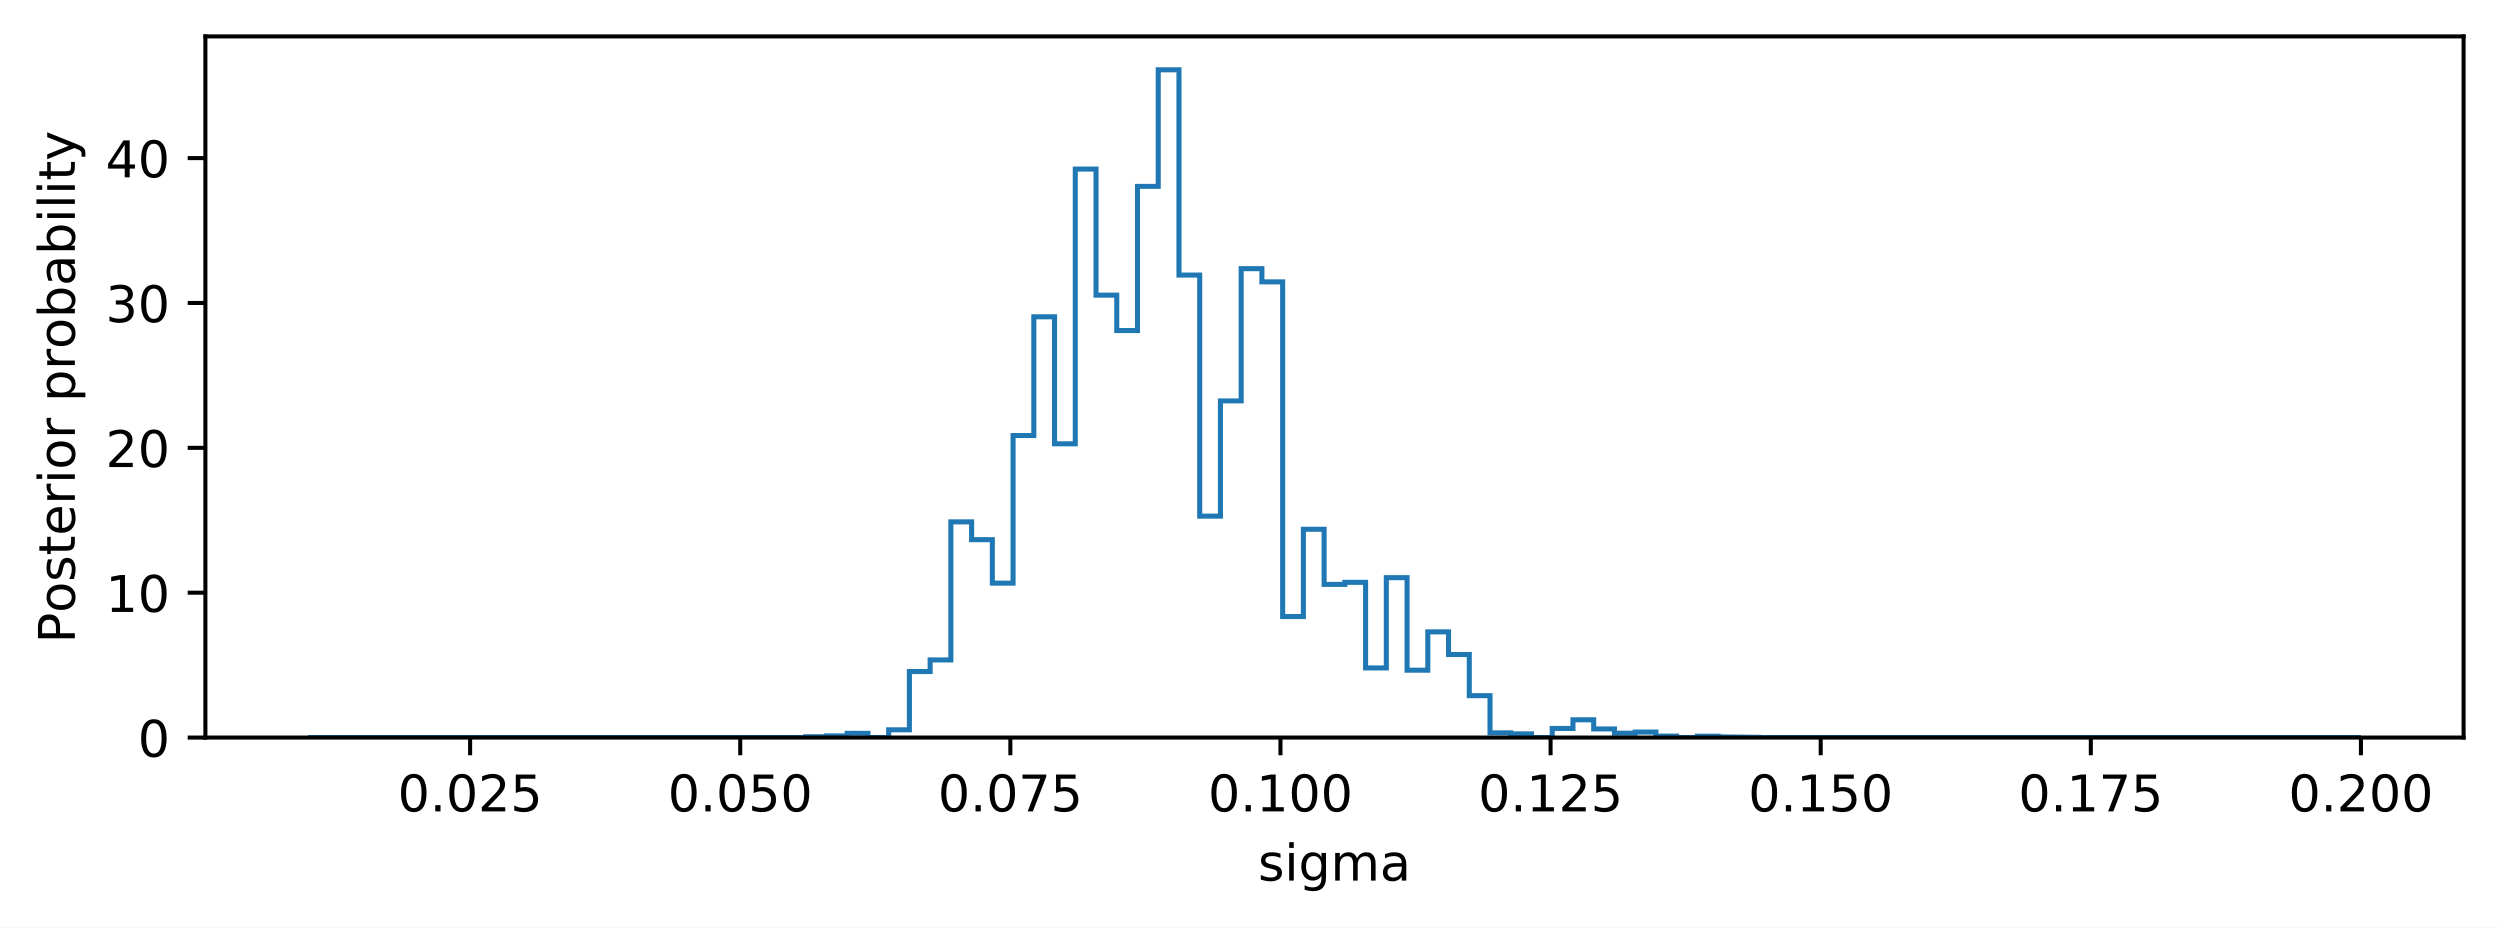
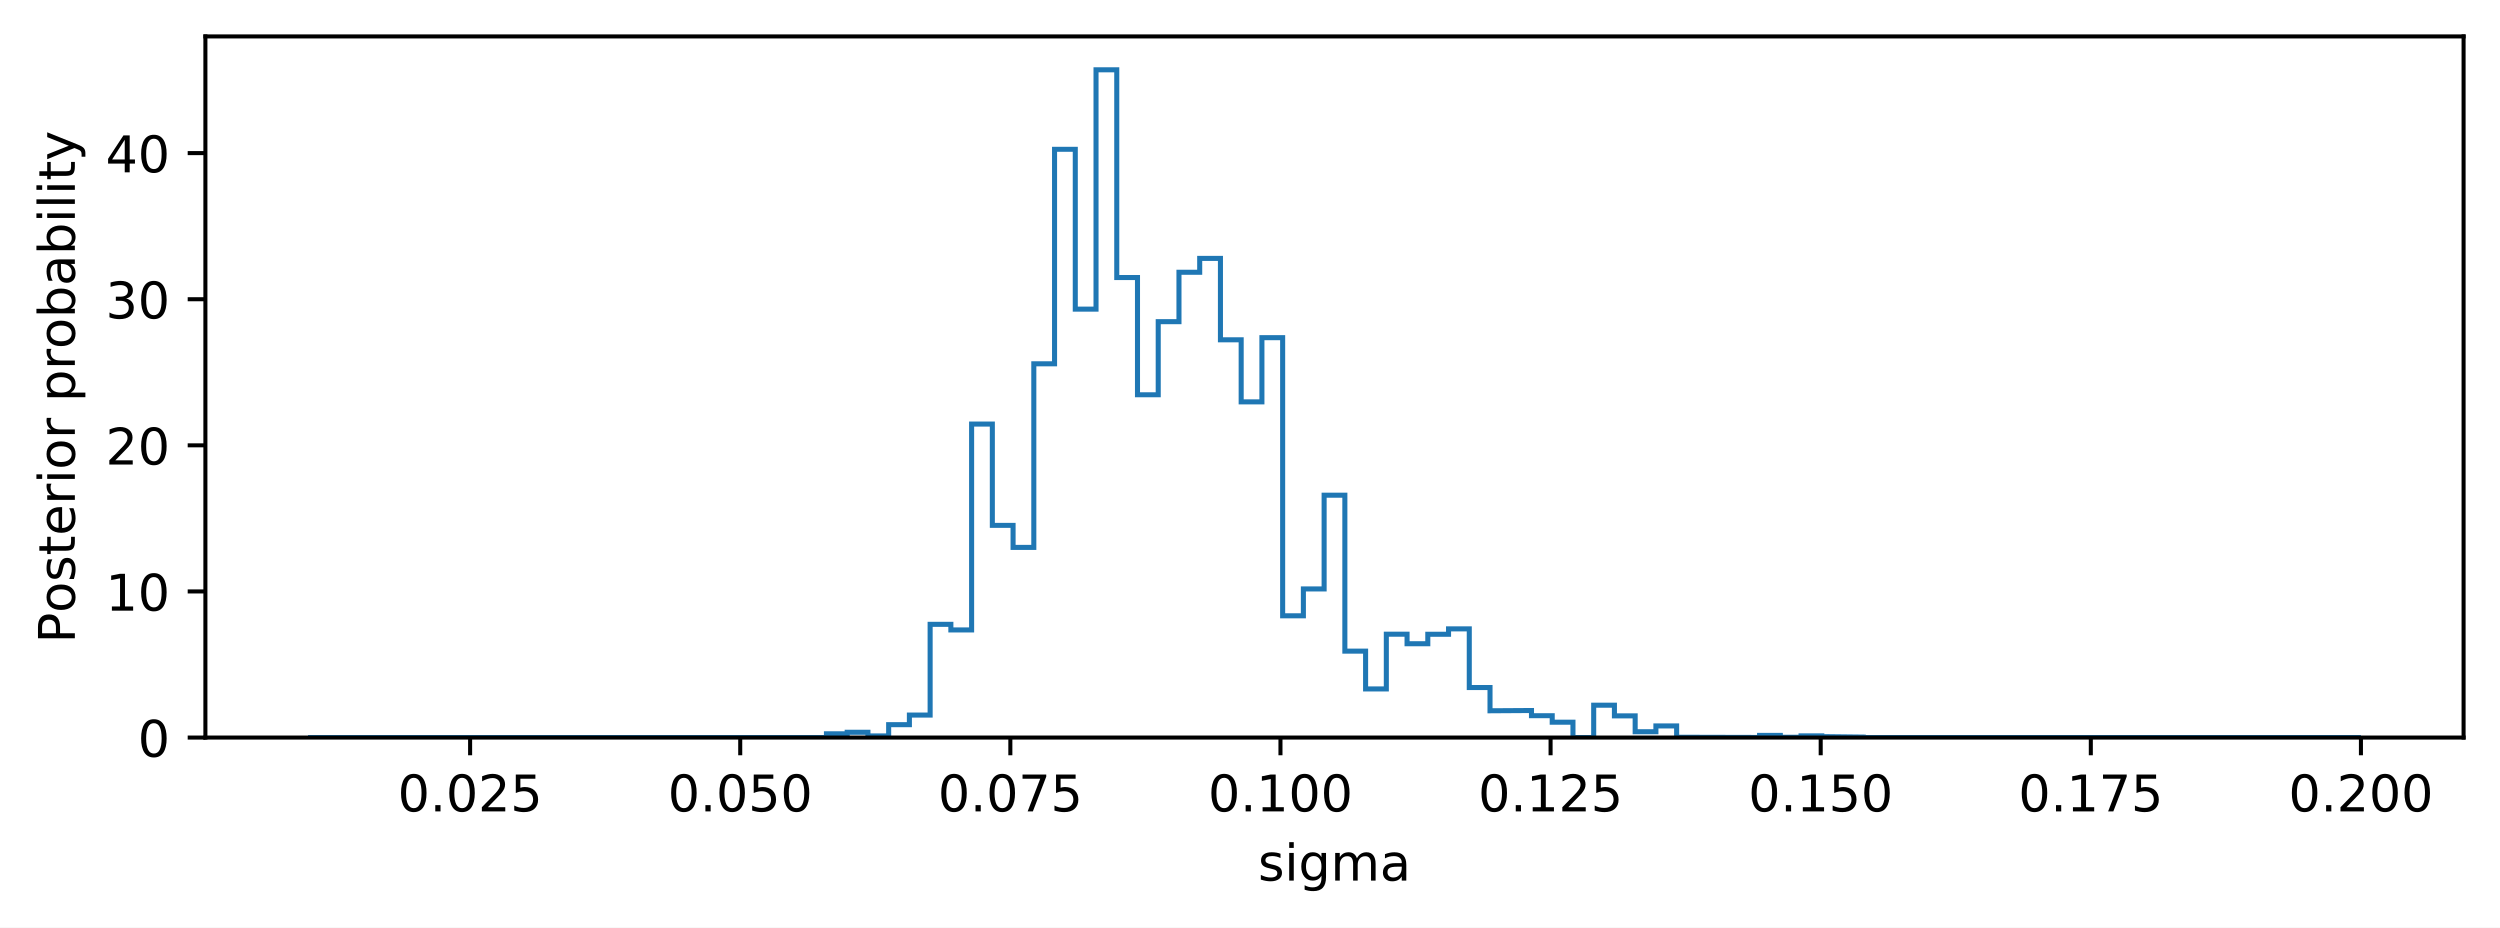
<svg xmlns="http://www.w3.org/2000/svg" xmlns:xlink="http://www.w3.org/1999/xlink" height="183.356pt" version="1.1" viewBox="0 0 494.203 183.356" width="494.203pt">
  <defs>
    <style type="text/css">
*{stroke-linecap:butt;stroke-linejoin:round;}
  </style>
  </defs>
  <g id="figure_1">
    <g id="patch_1">
      <path d="M 0 183.356  L 494.203 183.356  L 494.203 0  L 0 0  z " style="fill:#ffffff;" />
    </g>
    <g id="axes_1">
      <g id="patch_2">
        <path d="M 40.603 145.8  L 487.003 145.8  L 487.003 7.2  L 40.603 7.2  z " style="fill:#ffffff;" />
      </g>
      <g id="patch_3">
-         <path clip-path="url(#pdf0f2ecefd)" d="M 60.894 145.8  L 159.274 145.795  L 159.274 145.643  L 163.373 145.643  L 163.373 145.481  L 167.473 145.481  L 167.473 144.96  L 171.572 144.96  L 171.572 145.8  L 175.671 145.8  L 175.671 144.262  L 179.77 144.262  L 179.77 132.75  L 183.869 132.75  L 183.869 130.46  L 187.968 130.46  L 187.968 103.166  L 192.068 103.166  L 192.068 106.679  L 196.167 106.679  L 196.167 115.274  L 200.266 115.274  L 200.266 86.094  L 204.365 86.094  L 204.365 62.623  L 208.464 62.623  L 208.464 87.735  L 212.563 87.735  L 212.563 33.418  L 216.663 33.418  L 216.663 58.337  L 220.762 58.337  L 220.762 65.341  L 224.861 65.341  L 224.861 36.841  L 228.96 36.841  L 228.96 13.8  L 233.059 13.8  L 233.059 54.375  L 237.158 54.375  L 237.158 102.034  L 241.258 102.034  L 241.258 79.25  L 245.357 79.25  L 245.357 53.111  L 249.456 53.111  L 249.456 55.723  L 253.555 55.723  L 253.555 121.871  L 257.654 121.871  L 257.654 104.631  L 261.754 104.631  L 261.754 115.524  L 265.853 115.524  L 265.853 115.12  L 269.952 115.12  L 269.952 132.036  L 274.051 132.036  L 274.051 114.198  L 278.15 114.198  L 278.15 132.483  L 282.249 132.483  L 282.249 124.91  L 286.349 124.91  L 286.349 129.395  L 290.448 129.395  L 290.448 137.521  L 294.547 137.521  L 294.547 144.867  L 298.646 144.867  L 298.646 145.074  L 302.745 145.074  L 302.745 145.797  L 306.844 145.797  L 306.844 144.008  L 310.944 144.008  L 310.944 142.287  L 315.043 142.287  L 315.043 144.091  L 319.142 144.091  L 319.142 144.936  L 323.241 144.936  L 323.241 144.718  L 327.34 144.718  L 327.34 145.503  L 331.439 145.503  L 331.439 145.799  L 335.539 145.799  L 335.539 145.529  L 339.638 145.529  L 339.638 145.657  L 347.836 145.76  L 347.836 145.8  L 466.712 145.8  L 466.712 145.8  " style="fill:none;stroke:#1f77b4;stroke-linejoin:miter;" />
+         <path clip-path="url(#pca00377d65)" d="M 60.894 145.8  L 163.373 145.792  L 163.373 145.054  L 167.473 145.054  L 167.473 144.75  L 171.572 144.75  L 171.572 145.485  L 175.671 145.485  L 175.671 143.251  L 179.77 143.251  L 179.77 141.35  L 183.869 141.35  L 183.869 123.416  L 187.968 123.416  L 187.968 124.527  L 192.068 124.527  L 192.068 83.827  L 196.167 83.827  L 196.167 103.855  L 200.266 103.855  L 200.266 108.21  L 204.365 108.21  L 204.365 71.912  L 208.464 71.912  L 208.464 29.514  L 212.563 29.514  L 212.563 61.109  L 216.663 61.109  L 216.663 13.8  L 220.762 13.8  L 220.762 54.861  L 224.861 54.861  L 224.861 78.038  L 228.96 78.038  L 228.96 63.591  L 233.059 63.591  L 233.059 53.818  L 237.158 53.818  L 237.158 51.076  L 241.258 51.076  L 241.258 67.167  L 245.357 67.167  L 245.357 79.443  L 249.456 79.443  L 249.456 66.756  L 253.555 66.756  L 253.555 121.729  L 257.654 121.729  L 257.654 116.421  L 261.754 116.421  L 261.754 97.891  L 265.853 97.891  L 265.853 128.718  L 269.952 128.718  L 269.952 136.192  L 274.051 136.192  L 274.051 125.37  L 278.15 125.37  L 278.15 127.248  L 282.249 127.248  L 282.249 125.378  L 286.349 125.378  L 286.349 124.318  L 290.448 124.318  L 290.448 135.91  L 294.547 135.91  L 294.547 140.507  L 302.745 140.454  L 302.745 141.48  L 306.844 141.48  L 306.844 142.771  L 310.944 142.771  L 310.944 145.8  L 315.043 145.8  L 315.043 139.41  L 319.142 139.41  L 319.142 141.515  L 323.241 141.515  L 323.241 144.648  L 327.34 144.648  L 327.34 143.505  L 331.439 143.505  L 331.439 145.738  L 347.836 145.781  L 347.836 145.37  L 351.935 145.37  L 351.935 145.748  L 356.035 145.748  L 356.035 145.463  L 360.134 145.463  L 360.134 145.613  L 368.332 145.708  L 368.332 145.8  L 466.712 145.8  L 466.712 145.8  " style="fill:none;stroke:#1f77b4;stroke-linejoin:miter;" />
      </g>
      <g id="matplotlib.axis_1">
        <g id="xtick_1">
          <g id="line2d_1">
            <defs>
-               <path d="M 0 0  L 0 3.5  " id="md87d058d02" style="stroke:#000000;stroke-width:0.8;" />
-             </defs>
-             <g>
-               <use style="stroke:#000000;stroke-width:0.8;" x="92.932" xlink:href="#md87d058d02" y="145.8" />
+               <path d="M 0 0  L 0 3.5  " id="m3560810da1" style="stroke:#000000;stroke-width:0.8;" />
+             </defs>
+             <g>
+               <use style="stroke:#000000;stroke-width:0.8;" x="92.932" xlink:href="#m3560810da1" y="145.8" />
            </g>
          </g>
          <g id="text_1">
            <defs>
              <path d="M 31.781 66.406  Q 24.172 66.406 20.328 58.906  Q 16.5 51.422 16.5 36.375  Q 16.5 21.391 20.328 13.891  Q 24.172 6.391 31.781 6.391  Q 39.453 6.391 43.281 13.891  Q 47.125 21.391 47.125 36.375  Q 47.125 51.422 43.281 58.906  Q 39.453 66.406 31.781 66.406  z M 31.781 74.219  Q 44.047 74.219 50.516 64.516  Q 56.984 54.828 56.984 36.375  Q 56.984 17.969 50.516 8.266  Q 44.047 -1.422 31.781 -1.422  Q 19.531 -1.422 13.062 8.266  Q 6.594 17.969 6.594 36.375  Q 6.594 54.828 13.062 64.516  Q 19.531 74.219 31.781 74.219  z " id="DejaVuSans-48" />
              <path d="M 10.688 12.406  L 21 12.406  L 21 0  L 10.688 0  z " id="DejaVuSans-46" />
              <path d="M 19.188 8.297  L 53.609 8.297  L 53.609 0  L 7.328 0  L 7.328 8.297  Q 12.938 14.109 22.625 23.891  Q 32.328 33.688 34.812 36.531  Q 39.547 41.844 41.422 45.531  Q 43.312 49.219 43.312 52.781  Q 43.312 58.594 39.234 62.25  Q 35.156 65.922 28.609 65.922  Q 23.969 65.922 18.812 64.312  Q 13.672 62.703 7.812 59.422  L 7.812 69.391  Q 13.766 71.781 18.938 73  Q 24.125 74.219 28.422 74.219  Q 39.75 74.219 46.484 68.547  Q 53.219 62.891 53.219 53.422  Q 53.219 48.922 51.531 44.891  Q 49.859 40.875 45.406 35.406  Q 44.188 33.984 37.641 27.219  Q 31.109 20.453 19.188 8.297  z " id="DejaVuSans-50" />
              <path d="M 10.797 72.906  L 49.516 72.906  L 49.516 64.594  L 19.828 64.594  L 19.828 46.734  Q 21.969 47.469 24.109 47.828  Q 26.266 48.188 28.422 48.188  Q 40.625 48.188 47.75 41.5  Q 54.891 34.812 54.891 23.391  Q 54.891 11.625 47.562 5.094  Q 40.234 -1.422 26.906 -1.422  Q 22.312 -1.422 17.547 -0.641  Q 12.797 0.141 7.719 1.703  L 7.719 11.625  Q 12.109 9.234 16.797 8.062  Q 21.484 6.891 26.703 6.891  Q 35.156 6.891 40.078 11.328  Q 45.016 15.766 45.016 23.391  Q 45.016 31 40.078 35.438  Q 35.156 39.891 26.703 39.891  Q 22.75 39.891 18.812 39.016  Q 14.891 38.141 10.797 36.281  z " id="DejaVuSans-53" />
            </defs>
            <g transform="translate(78.61825 160.3984)scale(0.1 -0.1)">
              <use xlink:href="#DejaVuSans-48" />
              <use x="63.623" xlink:href="#DejaVuSans-46" />
              <use x="95.41" xlink:href="#DejaVuSans-48" />
              <use x="159.033" xlink:href="#DejaVuSans-50" />
              <use x="222.656" xlink:href="#DejaVuSans-53" />
            </g>
          </g>
        </g>
        <g id="xtick_2">
          <g id="line2d_2">
            <g>
-               <use style="stroke:#000000;stroke-width:0.8;" x="146.329" xlink:href="#md87d058d02" y="145.8" />
+               <use style="stroke:#000000;stroke-width:0.8;" x="146.329" xlink:href="#m3560810da1" y="145.8" />
            </g>
          </g>
          <g id="text_2">
            <g transform="translate(132.0154 160.3984)scale(0.1 -0.1)">
              <use xlink:href="#DejaVuSans-48" />
              <use x="63.623" xlink:href="#DejaVuSans-46" />
              <use x="95.41" xlink:href="#DejaVuSans-48" />
              <use x="159.033" xlink:href="#DejaVuSans-53" />
              <use x="222.656" xlink:href="#DejaVuSans-48" />
            </g>
          </g>
        </g>
        <g id="xtick_3">
          <g id="line2d_3">
            <g>
-               <use style="stroke:#000000;stroke-width:0.8;" x="199.727" xlink:href="#md87d058d02" y="145.8" />
+               <use style="stroke:#000000;stroke-width:0.8;" x="199.727" xlink:href="#m3560810da1" y="145.8" />
            </g>
          </g>
          <g id="text_3">
            <defs>
              <path d="M 8.203 72.906  L 55.078 72.906  L 55.078 68.703  L 28.609 0  L 18.312 0  L 43.219 64.594  L 8.203 64.594  z " id="DejaVuSans-55" />
            </defs>
            <g transform="translate(185.4125 160.3984)scale(0.1 -0.1)">
              <use xlink:href="#DejaVuSans-48" />
              <use x="63.623" xlink:href="#DejaVuSans-46" />
              <use x="95.41" xlink:href="#DejaVuSans-48" />
              <use x="159.033" xlink:href="#DejaVuSans-55" />
              <use x="222.656" xlink:href="#DejaVuSans-53" />
            </g>
          </g>
        </g>
        <g id="xtick_4">
          <g id="line2d_4">
            <g>
-               <use style="stroke:#000000;stroke-width:0.8;" x="253.124" xlink:href="#md87d058d02" y="145.8" />
+               <use style="stroke:#000000;stroke-width:0.8;" x="253.124" xlink:href="#m3560810da1" y="145.8" />
            </g>
          </g>
          <g id="text_4">
            <defs>
              <path d="M 12.406 8.297  L 28.516 8.297  L 28.516 63.922  L 10.984 60.406  L 10.984 69.391  L 28.422 72.906  L 38.281 72.906  L 38.281 8.297  L 54.391 8.297  L 54.391 0  L 12.406 0  z " id="DejaVuSans-49" />
            </defs>
            <g transform="translate(238.8096 160.3984)scale(0.1 -0.1)">
              <use xlink:href="#DejaVuSans-48" />
              <use x="63.623" xlink:href="#DejaVuSans-46" />
              <use x="95.41" xlink:href="#DejaVuSans-49" />
              <use x="159.033" xlink:href="#DejaVuSans-48" />
              <use x="222.656" xlink:href="#DejaVuSans-48" />
            </g>
          </g>
        </g>
        <g id="xtick_5">
          <g id="line2d_5">
            <g>
-               <use style="stroke:#000000;stroke-width:0.8;" x="306.521" xlink:href="#md87d058d02" y="145.8" />
+               <use style="stroke:#000000;stroke-width:0.8;" x="306.521" xlink:href="#m3560810da1" y="145.8" />
            </g>
          </g>
          <g id="text_5">
            <g transform="translate(292.2068 160.3984)scale(0.1 -0.1)">
              <use xlink:href="#DejaVuSans-48" />
              <use x="63.623" xlink:href="#DejaVuSans-46" />
              <use x="95.41" xlink:href="#DejaVuSans-49" />
              <use x="159.033" xlink:href="#DejaVuSans-50" />
              <use x="222.656" xlink:href="#DejaVuSans-53" />
            </g>
          </g>
        </g>
        <g id="xtick_6">
          <g id="line2d_6">
            <g>
-               <use style="stroke:#000000;stroke-width:0.8;" x="359.918" xlink:href="#md87d058d02" y="145.8" />
+               <use style="stroke:#000000;stroke-width:0.8;" x="359.918" xlink:href="#m3560810da1" y="145.8" />
            </g>
          </g>
          <g id="text_6">
            <g transform="translate(345.6039 160.3984)scale(0.1 -0.1)">
              <use xlink:href="#DejaVuSans-48" />
              <use x="63.623" xlink:href="#DejaVuSans-46" />
              <use x="95.41" xlink:href="#DejaVuSans-49" />
              <use x="159.033" xlink:href="#DejaVuSans-53" />
              <use x="222.656" xlink:href="#DejaVuSans-48" />
            </g>
          </g>
        </g>
        <g id="xtick_7">
          <g id="line2d_7">
            <g>
-               <use style="stroke:#000000;stroke-width:0.8;" x="413.315" xlink:href="#md87d058d02" y="145.8" />
+               <use style="stroke:#000000;stroke-width:0.8;" x="413.315" xlink:href="#m3560810da1" y="145.8" />
            </g>
          </g>
          <g id="text_7">
            <g transform="translate(399.001 160.3984)scale(0.1 -0.1)">
              <use xlink:href="#DejaVuSans-48" />
              <use x="63.623" xlink:href="#DejaVuSans-46" />
              <use x="95.41" xlink:href="#DejaVuSans-49" />
              <use x="159.033" xlink:href="#DejaVuSans-55" />
              <use x="222.656" xlink:href="#DejaVuSans-53" />
            </g>
          </g>
        </g>
        <g id="xtick_8">
          <g id="line2d_8">
            <g>
-               <use style="stroke:#000000;stroke-width:0.8;" x="466.712" xlink:href="#md87d058d02" y="145.8" />
+               <use style="stroke:#000000;stroke-width:0.8;" x="466.712" xlink:href="#m3560810da1" y="145.8" />
            </g>
          </g>
          <g id="text_8">
            <g transform="translate(452.3982 160.3984)scale(0.1 -0.1)">
              <use xlink:href="#DejaVuSans-48" />
              <use x="63.623" xlink:href="#DejaVuSans-46" />
              <use x="95.41" xlink:href="#DejaVuSans-50" />
              <use x="159.033" xlink:href="#DejaVuSans-48" />
              <use x="222.656" xlink:href="#DejaVuSans-48" />
            </g>
          </g>
        </g>
        <g id="text_9">
          <defs>
            <path d="M 44.281 53.078  L 44.281 44.578  Q 40.484 46.531 36.375 47.5  Q 32.281 48.484 27.875 48.484  Q 21.188 48.484 17.844 46.438  Q 14.5 44.391 14.5 40.281  Q 14.5 37.156 16.891 35.375  Q 19.281 33.594 26.516 31.984  L 29.594 31.297  Q 39.156 29.25 43.188 25.516  Q 47.219 21.781 47.219 15.094  Q 47.219 7.469 41.188 3.016  Q 35.156 -1.422 24.609 -1.422  Q 20.219 -1.422 15.453 -0.562  Q 10.688 0.297 5.422 2  L 5.422 11.281  Q 10.406 8.688 15.234 7.391  Q 20.062 6.109 24.812 6.109  Q 31.156 6.109 34.562 8.281  Q 37.984 10.453 37.984 14.406  Q 37.984 18.062 35.516 20.016  Q 33.062 21.969 24.703 23.781  L 21.578 24.516  Q 13.234 26.266 9.516 29.906  Q 5.812 33.547 5.812 39.891  Q 5.812 47.609 11.281 51.797  Q 16.75 56 26.812 56  Q 31.781 56 36.172 55.266  Q 40.578 54.547 44.281 53.078  z " id="DejaVuSans-115" />
            <path d="M 9.422 54.688  L 18.406 54.688  L 18.406 0  L 9.422 0  z M 9.422 75.984  L 18.406 75.984  L 18.406 64.594  L 9.422 64.594  z " id="DejaVuSans-105" />
            <path d="M 45.406 27.984  Q 45.406 37.75 41.375 43.109  Q 37.359 48.484 30.078 48.484  Q 22.859 48.484 18.828 43.109  Q 14.797 37.75 14.797 27.984  Q 14.797 18.266 18.828 12.891  Q 22.859 7.516 30.078 7.516  Q 37.359 7.516 41.375 12.891  Q 45.406 18.266 45.406 27.984  z M 54.391 6.781  Q 54.391 -7.172 48.188 -13.984  Q 42 -20.797 29.203 -20.797  Q 24.469 -20.797 20.266 -20.094  Q 16.062 -19.391 12.109 -17.922  L 12.109 -9.188  Q 16.062 -11.328 19.922 -12.344  Q 23.781 -13.375 27.781 -13.375  Q 36.625 -13.375 41.016 -8.766  Q 45.406 -4.156 45.406 5.172  L 45.406 9.625  Q 42.625 4.781 38.281 2.391  Q 33.938 0 27.875 0  Q 17.828 0 11.672 7.656  Q 5.516 15.328 5.516 27.984  Q 5.516 40.672 11.672 48.328  Q 17.828 56 27.875 56  Q 33.938 56 38.281 53.609  Q 42.625 51.219 45.406 46.391  L 45.406 54.688  L 54.391 54.688  z " id="DejaVuSans-103" />
            <path d="M 52 44.188  Q 55.375 50.25 60.062 53.125  Q 64.75 56 71.094 56  Q 79.641 56 84.281 50.016  Q 88.922 44.047 88.922 33.016  L 88.922 0  L 79.891 0  L 79.891 32.719  Q 79.891 40.578 77.094 44.375  Q 74.312 48.188 68.609 48.188  Q 61.625 48.188 57.562 43.547  Q 53.516 38.922 53.516 30.906  L 53.516 0  L 44.484 0  L 44.484 32.719  Q 44.484 40.625 41.703 44.406  Q 38.922 48.188 33.109 48.188  Q 26.219 48.188 22.156 43.531  Q 18.109 38.875 18.109 30.906  L 18.109 0  L 9.078 0  L 9.078 54.688  L 18.109 54.688  L 18.109 46.188  Q 21.188 51.219 25.484 53.609  Q 29.781 56 35.688 56  Q 41.656 56 45.828 52.969  Q 50 49.953 52 44.188  z " id="DejaVuSans-109" />
            <path d="M 34.281 27.484  Q 23.391 27.484 19.188 25  Q 14.984 22.516 14.984 16.5  Q 14.984 11.719 18.141 8.906  Q 21.297 6.109 26.703 6.109  Q 34.188 6.109 38.703 11.406  Q 43.219 16.703 43.219 25.484  L 43.219 27.484  z M 52.203 31.203  L 52.203 0  L 43.219 0  L 43.219 8.297  Q 40.141 3.328 35.547 0.953  Q 30.953 -1.422 24.312 -1.422  Q 15.922 -1.422 10.953 3.297  Q 6 8.016 6 15.922  Q 6 25.141 12.172 29.828  Q 18.359 34.516 30.609 34.516  L 43.219 34.516  L 43.219 35.406  Q 43.219 41.609 39.141 45  Q 35.062 48.391 27.688 48.391  Q 23 48.391 18.547 47.266  Q 14.109 46.141 10.016 43.891  L 10.016 52.203  Q 14.938 54.109 19.578 55.047  Q 24.219 56 28.609 56  Q 40.484 56 46.344 49.844  Q 52.203 43.703 52.203 31.203  z " id="DejaVuSans-97" />
          </defs>
          <g transform="translate(248.7008 174.0766)scale(0.1 -0.1)">
            <use xlink:href="#DejaVuSans-115" />
            <use x="52.1" xlink:href="#DejaVuSans-105" />
            <use x="79.883" xlink:href="#DejaVuSans-103" />
            <use x="143.359" xlink:href="#DejaVuSans-109" />
            <use x="240.771" xlink:href="#DejaVuSans-97" />
          </g>
        </g>
      </g>
      <g id="matplotlib.axis_2">
        <g id="ytick_1">
          <g id="line2d_9">
            <defs>
-               <path d="M 0 0  L -3.5 0  " id="m9636add030" style="stroke:#000000;stroke-width:0.8;" />
-             </defs>
-             <g>
-               <use style="stroke:#000000;stroke-width:0.8;" x="40.603" xlink:href="#m9636add030" y="145.8" />
+               <path d="M 0 0  L -3.5 0  " id="m34b3371870" style="stroke:#000000;stroke-width:0.8;" />
+             </defs>
+             <g>
+               <use style="stroke:#000000;stroke-width:0.8;" x="40.603" xlink:href="#m34b3371870" y="145.8" />
            </g>
          </g>
          <g id="text_10">
            <g transform="translate(27.24063 149.5992)scale(0.1 -0.1)">
              <use xlink:href="#DejaVuSans-48" />
            </g>
          </g>
        </g>
        <g id="ytick_2">
          <g id="line2d_10">
            <g>
-               <use style="stroke:#000000;stroke-width:0.8;" x="40.603" xlink:href="#m9636add030" y="117.162" />
+               <use style="stroke:#000000;stroke-width:0.8;" x="40.603" xlink:href="#m34b3371870" y="116.916" />
            </g>
          </g>
          <g id="text_11">
-             <g transform="translate(20.87813 120.9617)scale(0.1 -0.1)">
+             <g transform="translate(20.87813 120.7151)scale(0.1 -0.1)">
              <use xlink:href="#DejaVuSans-49" />
              <use x="63.623" xlink:href="#DejaVuSans-48" />
            </g>
          </g>
        </g>
        <g id="ytick_3">
          <g id="line2d_11">
            <g>
-               <use style="stroke:#000000;stroke-width:0.8;" x="40.603" xlink:href="#m9636add030" y="88.525" />
+               <use style="stroke:#000000;stroke-width:0.8;" x="40.603" xlink:href="#m34b3371870" y="88.032" />
            </g>
          </g>
          <g id="text_12">
-             <g transform="translate(20.87813 92.32411)scale(0.1 -0.1)">
+             <g transform="translate(20.87813 91.83101)scale(0.1 -0.1)">
              <use xlink:href="#DejaVuSans-50" />
              <use x="63.623" xlink:href="#DejaVuSans-48" />
            </g>
          </g>
        </g>
        <g id="ytick_4">
          <g id="line2d_12">
            <g>
-               <use style="stroke:#000000;stroke-width:0.8;" x="40.603" xlink:href="#m9636add030" y="59.887" />
+               <use style="stroke:#000000;stroke-width:0.8;" x="40.603" xlink:href="#m34b3371870" y="59.148" />
            </g>
          </g>
          <g id="text_13">
            <defs>
              <path d="M 40.578 39.312  Q 47.656 37.797 51.625 33  Q 55.609 28.219 55.609 21.188  Q 55.609 10.406 48.188 4.484  Q 40.766 -1.422 27.094 -1.422  Q 22.516 -1.422 17.656 -0.516  Q 12.797 0.391 7.625 2.203  L 7.625 11.719  Q 11.719 9.328 16.594 8.109  Q 21.484 6.891 26.812 6.891  Q 36.078 6.891 40.938 10.547  Q 45.797 14.203 45.797 21.188  Q 45.797 27.641 41.281 31.266  Q 36.766 34.906 28.719 34.906  L 20.219 34.906  L 20.219 43.016  L 29.109 43.016  Q 36.375 43.016 40.234 45.922  Q 44.094 48.828 44.094 54.297  Q 44.094 59.906 40.109 62.906  Q 36.141 65.922 28.719 65.922  Q 24.656 65.922 20.016 65.031  Q 15.375 64.156 9.812 62.312  L 9.812 71.094  Q 15.438 72.656 20.344 73.438  Q 25.25 74.219 29.594 74.219  Q 40.828 74.219 47.359 69.109  Q 53.906 64.016 53.906 55.328  Q 53.906 49.266 50.438 45.094  Q 46.969 40.922 40.578 39.312  z " id="DejaVuSans-51" />
            </defs>
-             <g transform="translate(20.87813 63.68655)scale(0.1 -0.1)">
+             <g transform="translate(20.87813 62.94691)scale(0.1 -0.1)">
              <use xlink:href="#DejaVuSans-51" />
              <use x="63.623" xlink:href="#DejaVuSans-48" />
            </g>
          </g>
        </g>
        <g id="ytick_5">
          <g id="line2d_13">
            <g>
-               <use style="stroke:#000000;stroke-width:0.8;" x="40.603" xlink:href="#m9636add030" y="31.25" />
+               <use style="stroke:#000000;stroke-width:0.8;" x="40.603" xlink:href="#m34b3371870" y="30.264" />
            </g>
          </g>
          <g id="text_14">
            <defs>
              <path d="M 37.797 64.312  L 12.891 25.391  L 37.797 25.391  z M 35.203 72.906  L 47.609 72.906  L 47.609 25.391  L 58.016 25.391  L 58.016 17.188  L 47.609 17.188  L 47.609 0  L 37.797 0  L 37.797 17.188  L 4.891 17.188  L 4.891 26.703  z " id="DejaVuSans-52" />
            </defs>
-             <g transform="translate(20.87813 35.049)scale(0.1 -0.1)">
+             <g transform="translate(20.87813 34.06281)scale(0.1 -0.1)">
              <use xlink:href="#DejaVuSans-52" />
              <use x="63.623" xlink:href="#DejaVuSans-48" />
            </g>
          </g>
        </g>
        <g id="text_15">
          <defs>
            <path d="M 19.672 64.797  L 19.672 37.406  L 32.078 37.406  Q 38.969 37.406 42.719 40.969  Q 46.484 44.531 46.484 51.125  Q 46.484 57.672 42.719 61.234  Q 38.969 64.797 32.078 64.797  z M 9.812 72.906  L 32.078 72.906  Q 44.344 72.906 50.609 67.359  Q 56.891 61.812 56.891 51.125  Q 56.891 40.328 50.609 34.812  Q 44.344 29.297 32.078 29.297  L 19.672 29.297  L 19.672 0  L 9.812 0  z " id="DejaVuSans-80" />
            <path d="M 30.609 48.391  Q 23.391 48.391 19.188 42.75  Q 14.984 37.109 14.984 27.297  Q 14.984 17.484 19.156 11.844  Q 23.344 6.203 30.609 6.203  Q 37.797 6.203 41.984 11.859  Q 46.188 17.531 46.188 27.297  Q 46.188 37.016 41.984 42.703  Q 37.797 48.391 30.609 48.391  z M 30.609 56  Q 42.328 56 49.016 48.375  Q 55.719 40.766 55.719 27.297  Q 55.719 13.875 49.016 6.219  Q 42.328 -1.422 30.609 -1.422  Q 18.844 -1.422 12.172 6.219  Q 5.516 13.875 5.516 27.297  Q 5.516 40.766 12.172 48.375  Q 18.844 56 30.609 56  z " id="DejaVuSans-111" />
            <path d="M 18.312 70.219  L 18.312 54.688  L 36.812 54.688  L 36.812 47.703  L 18.312 47.703  L 18.312 18.016  Q 18.312 11.328 20.141 9.422  Q 21.969 7.516 27.594 7.516  L 36.812 7.516  L 36.812 0  L 27.594 0  Q 17.188 0 13.234 3.875  Q 9.281 7.766 9.281 18.016  L 9.281 47.703  L 2.688 47.703  L 2.688 54.688  L 9.281 54.688  L 9.281 70.219  z " id="DejaVuSans-116" />
            <path d="M 56.203 29.594  L 56.203 25.203  L 14.891 25.203  Q 15.484 15.922 20.484 11.062  Q 25.484 6.203 34.422 6.203  Q 39.594 6.203 44.453 7.469  Q 49.312 8.734 54.109 11.281  L 54.109 2.781  Q 49.266 0.734 44.188 -0.344  Q 39.109 -1.422 33.891 -1.422  Q 20.797 -1.422 13.156 6.188  Q 5.516 13.812 5.516 26.812  Q 5.516 40.234 12.766 48.109  Q 20.016 56 32.328 56  Q 43.359 56 49.781 48.891  Q 56.203 41.797 56.203 29.594  z M 47.219 32.234  Q 47.125 39.594 43.094 43.984  Q 39.062 48.391 32.422 48.391  Q 24.906 48.391 20.391 44.141  Q 15.875 39.891 15.188 32.172  z " id="DejaVuSans-101" />
            <path d="M 41.109 46.297  Q 39.594 47.172 37.812 47.578  Q 36.031 48 33.891 48  Q 26.266 48 22.188 43.047  Q 18.109 38.094 18.109 28.812  L 18.109 0  L 9.078 0  L 9.078 54.688  L 18.109 54.688  L 18.109 46.188  Q 20.953 51.172 25.484 53.578  Q 30.031 56 36.531 56  Q 37.453 56 38.578 55.875  Q 39.703 55.766 41.062 55.516  z " id="DejaVuSans-114" />
            <path id="DejaVuSans-32" />
            <path d="M 18.109 8.203  L 18.109 -20.797  L 9.078 -20.797  L 9.078 54.688  L 18.109 54.688  L 18.109 46.391  Q 20.953 51.266 25.266 53.625  Q 29.594 56 35.594 56  Q 45.562 56 51.781 48.094  Q 58.016 40.188 58.016 27.297  Q 58.016 14.406 51.781 6.484  Q 45.562 -1.422 35.594 -1.422  Q 29.594 -1.422 25.266 0.953  Q 20.953 3.328 18.109 8.203  z M 48.688 27.297  Q 48.688 37.203 44.609 42.844  Q 40.531 48.484 33.406 48.484  Q 26.266 48.484 22.188 42.844  Q 18.109 37.203 18.109 27.297  Q 18.109 17.391 22.188 11.75  Q 26.266 6.109 33.406 6.109  Q 40.531 6.109 44.609 11.75  Q 48.688 17.391 48.688 27.297  z " id="DejaVuSans-112" />
            <path d="M 48.688 27.297  Q 48.688 37.203 44.609 42.844  Q 40.531 48.484 33.406 48.484  Q 26.266 48.484 22.188 42.844  Q 18.109 37.203 18.109 27.297  Q 18.109 17.391 22.188 11.75  Q 26.266 6.109 33.406 6.109  Q 40.531 6.109 44.609 11.75  Q 48.688 17.391 48.688 27.297  z M 18.109 46.391  Q 20.953 51.266 25.266 53.625  Q 29.594 56 35.594 56  Q 45.562 56 51.781 48.094  Q 58.016 40.188 58.016 27.297  Q 58.016 14.406 51.781 6.484  Q 45.562 -1.422 35.594 -1.422  Q 29.594 -1.422 25.266 0.953  Q 20.953 3.328 18.109 8.203  L 18.109 0  L 9.078 0  L 9.078 75.984  L 18.109 75.984  z " id="DejaVuSans-98" />
            <path d="M 9.422 75.984  L 18.406 75.984  L 18.406 0  L 9.422 0  z " id="DejaVuSans-108" />
            <path d="M 32.172 -5.078  Q 28.375 -14.844 24.75 -17.812  Q 21.141 -20.797 15.094 -20.797  L 7.906 -20.797  L 7.906 -13.281  L 13.188 -13.281  Q 16.891 -13.281 18.938 -11.516  Q 21 -9.766 23.484 -3.219  L 25.094 0.875  L 2.984 54.688  L 12.5 54.688  L 29.594 11.922  L 46.688 54.688  L 56.203 54.688  z " id="DejaVuSans-121" />
          </defs>
          <g transform="translate(14.79844 127.1484)rotate(-90)scale(0.1 -0.1)">
            <use xlink:href="#DejaVuSans-80" />
            <use x="60.256" xlink:href="#DejaVuSans-111" />
            <use x="121.438" xlink:href="#DejaVuSans-115" />
            <use x="173.537" xlink:href="#DejaVuSans-116" />
            <use x="212.746" xlink:href="#DejaVuSans-101" />
            <use x="274.27" xlink:href="#DejaVuSans-114" />
            <use x="315.383" xlink:href="#DejaVuSans-105" />
            <use x="343.166" xlink:href="#DejaVuSans-111" />
            <use x="404.348" xlink:href="#DejaVuSans-114" />
            <use x="445.461" xlink:href="#DejaVuSans-32" />
            <use x="477.248" xlink:href="#DejaVuSans-112" />
            <use x="540.725" xlink:href="#DejaVuSans-114" />
            <use x="581.807" xlink:href="#DejaVuSans-111" />
            <use x="642.988" xlink:href="#DejaVuSans-98" />
            <use x="706.465" xlink:href="#DejaVuSans-97" />
            <use x="767.744" xlink:href="#DejaVuSans-98" />
            <use x="831.221" xlink:href="#DejaVuSans-105" />
            <use x="859.004" xlink:href="#DejaVuSans-108" />
            <use x="886.787" xlink:href="#DejaVuSans-105" />
            <use x="914.57" xlink:href="#DejaVuSans-116" />
            <use x="953.779" xlink:href="#DejaVuSans-121" />
          </g>
        </g>
      </g>
      <g id="patch_4">
        <path d="M 40.603 145.8  L 40.603 7.2  " style="fill:none;stroke:#000000;stroke-linecap:square;stroke-linejoin:miter;stroke-width:0.8;" />
      </g>
      <g id="patch_5">
        <path d="M 487.003 145.8  L 487.003 7.2  " style="fill:none;stroke:#000000;stroke-linecap:square;stroke-linejoin:miter;stroke-width:0.8;" />
      </g>
      <g id="patch_6">
        <path d="M 40.603 145.8  L 487.003 145.8  " style="fill:none;stroke:#000000;stroke-linecap:square;stroke-linejoin:miter;stroke-width:0.8;" />
      </g>
      <g id="patch_7">
        <path d="M 40.603 7.2  L 487.003 7.2  " style="fill:none;stroke:#000000;stroke-linecap:square;stroke-linejoin:miter;stroke-width:0.8;" />
      </g>
    </g>
  </g>
  <defs>
-     <clipPath id="pdf0f2ecefd">
+     <clipPath id="pca00377d65">
      <rect height="138.6" width="446.4" x="40.603" y="7.2" />
    </clipPath>
  </defs>
</svg>
